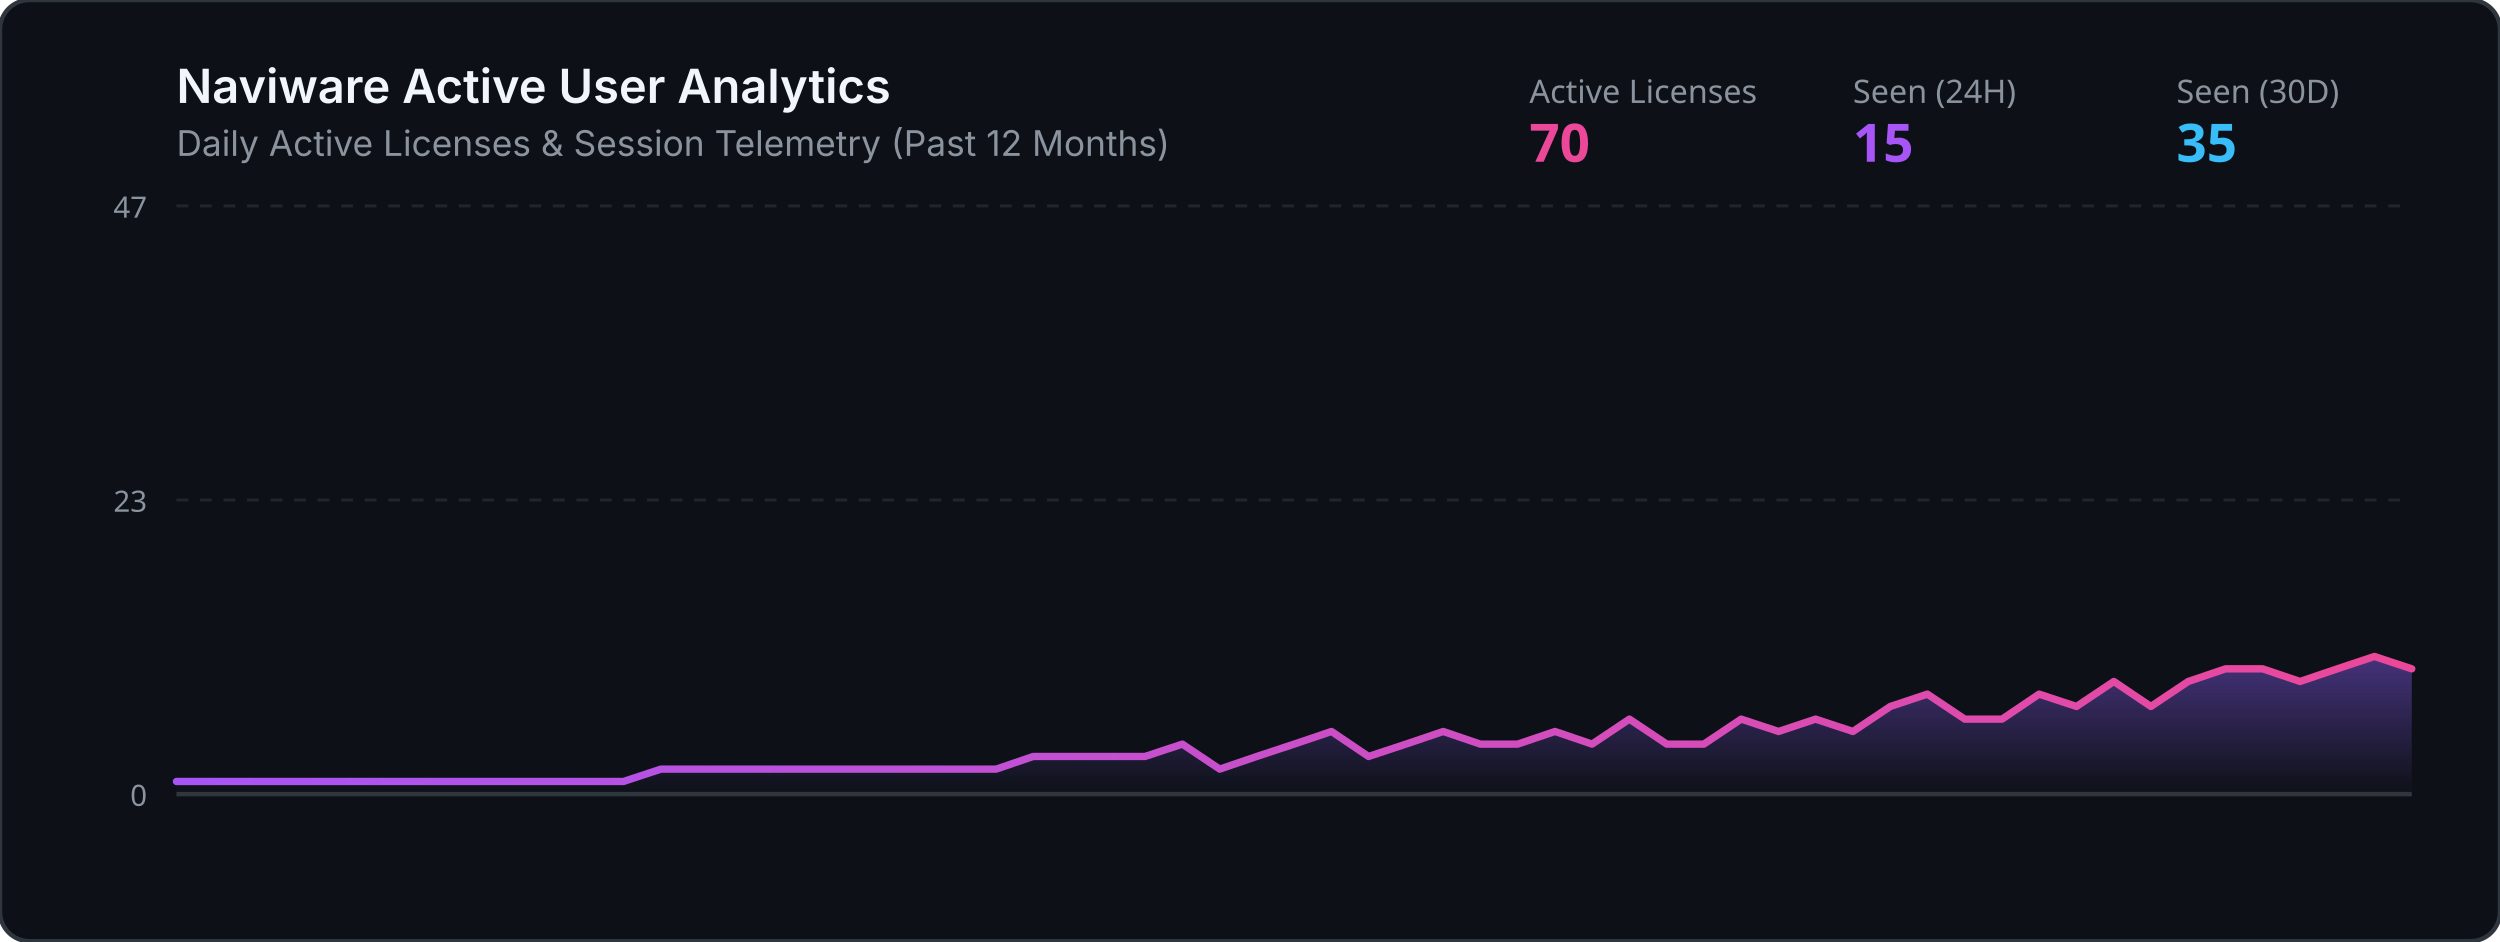
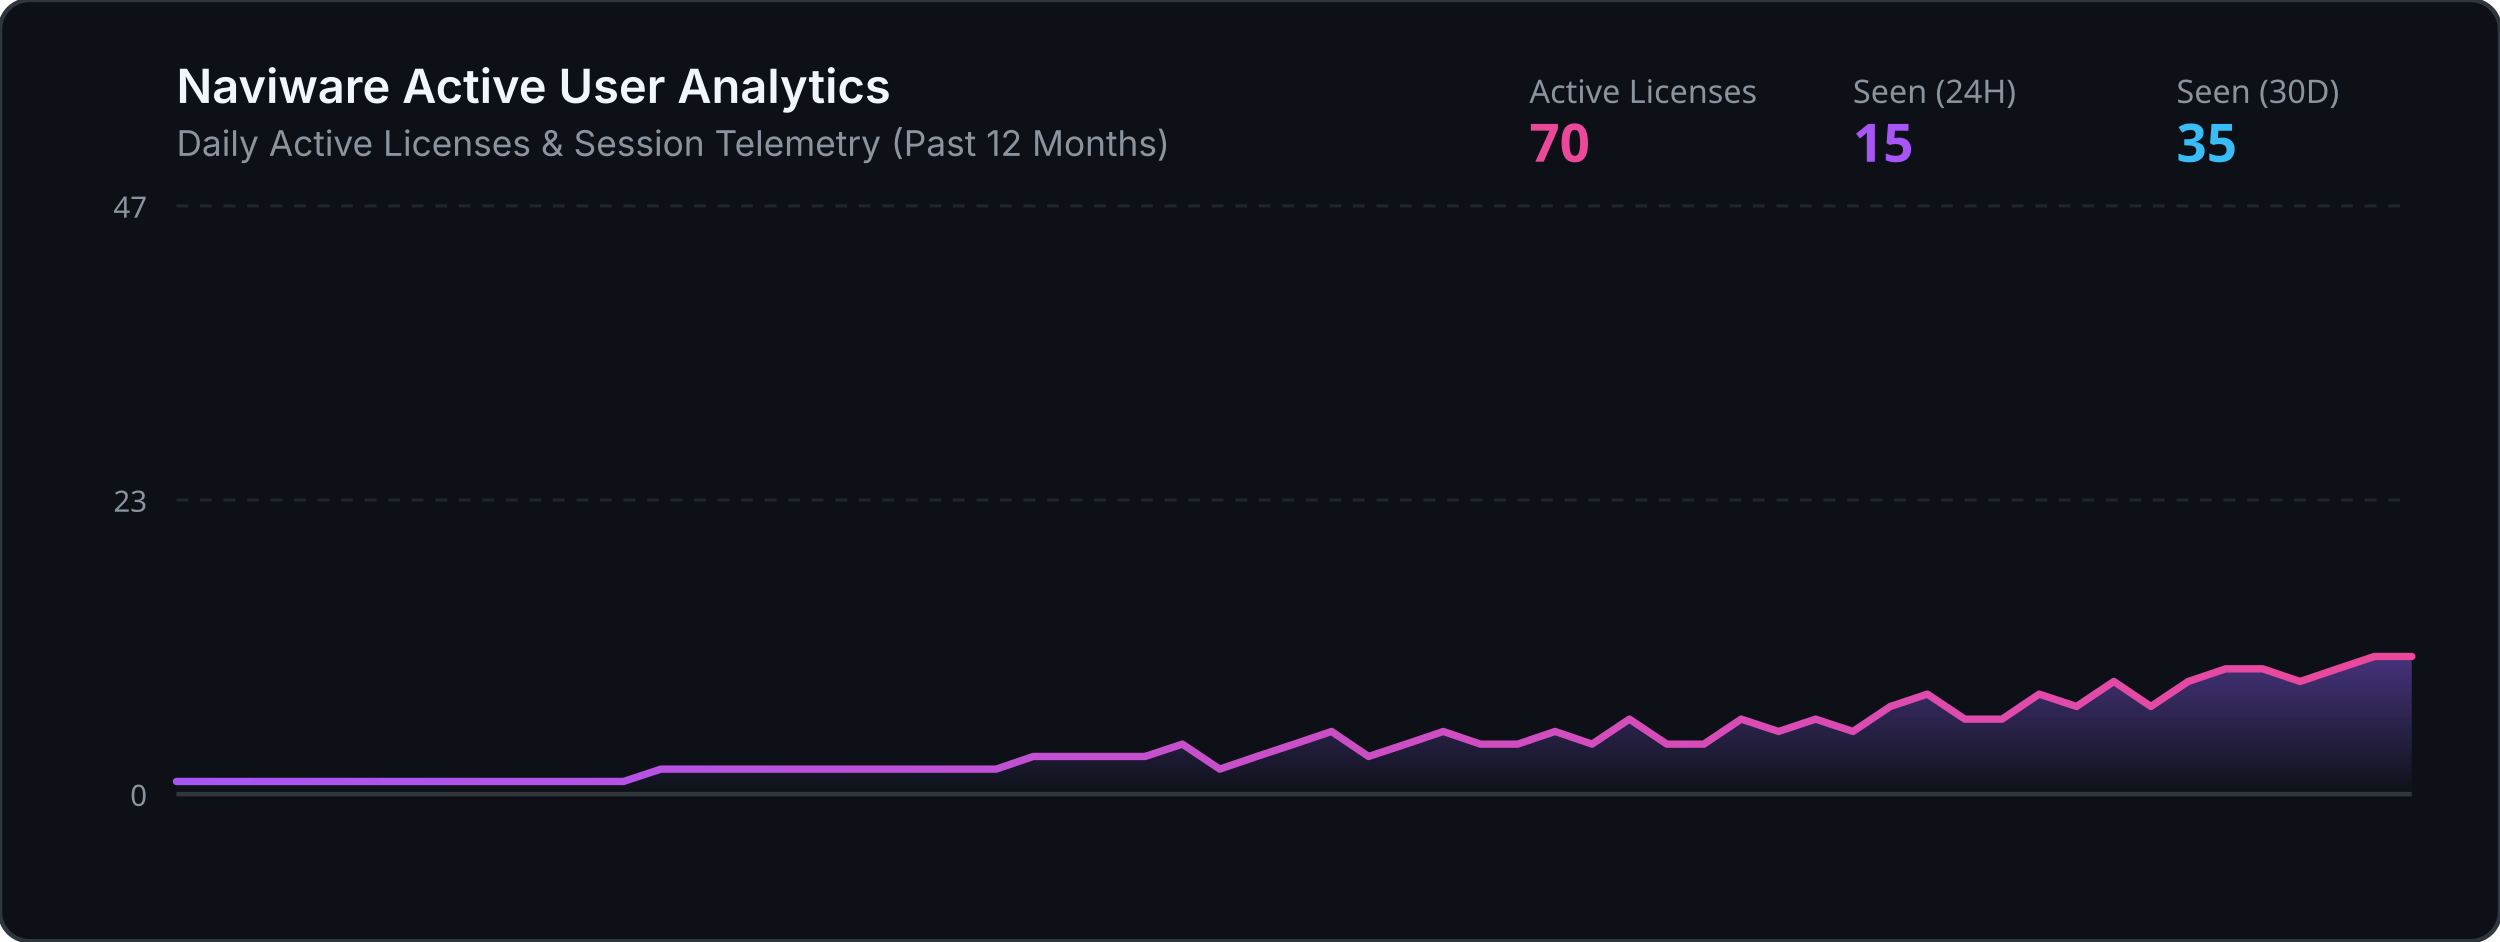
<svg xmlns="http://www.w3.org/2000/svg" viewBox="0 0 850 320" width="100%" height="320">
  <defs>
    <linearGradient id="grad" x1="0%" y1="0%" x2="0%" y2="100%">
      <stop offset="0%" stop-color="#8b5cf6" stop-opacity="0.45" />
      <stop offset="100%" stop-color="#8b5cf6" stop-opacity="0.0" />
    </linearGradient>
    <linearGradient id="lineGrad" x1="0%" y1="0%" x2="100%" y2="0%">
      <stop offset="0%" stop-color="#a855f7" />
      <stop offset="100%" stop-color="#ec4899" />
    </linearGradient>
  </defs>
  <rect width="850" height="320" rx="10" fill="#0d1117" stroke="#30363d" stroke-width="1.5" />
  <text x="60" y="35" fill="#f0f6fc" font-family="-apple-system,BlinkMacSystemFont,Segoe UI,sans-serif" font-size="16" font-weight="600">Naviware Active User Analytics</text>
  <text x="60" y="53" fill="#8b949e" font-family="-apple-system,BlinkMacSystemFont,Segoe UI,sans-serif" font-size="12">Daily Active Licenses &amp; Session Telemetry (Past 12 Months)</text>
  <text x="520" y="35" fill="#8b949e" font-family="sans-serif" font-size="11">Active Licenses</text>
  <text x="520" y="55" fill="#ec4899" font-family="sans-serif" font-size="18" font-weight="bold">70</text>
  <text x="630" y="35" fill="#8b949e" font-family="sans-serif" font-size="11">Seen (24H)</text>
  <text x="630" y="55" fill="#a855f7" font-family="sans-serif" font-size="18" font-weight="bold">15</text>
  <text x="740" y="35" fill="#8b949e" font-family="sans-serif" font-size="11">Seen (30D)</text>
  <text x="740" y="55" fill="#38bdf8" font-family="sans-serif" font-size="18" font-weight="bold">35</text>
  <line x1="60" y1="70" x2="820" y2="70" stroke="#21262d" stroke-width="1" stroke-dasharray="4" />
  <line x1="60" y1="170.0" x2="820" y2="170.0" stroke="#21262d" stroke-width="1" stroke-dasharray="4" />
  <line x1="60" y1="270" x2="820" y2="270" stroke="#30363d" stroke-width="1.5" />
  <text x="50" y="74" fill="#8b949e" font-family="sans-serif" font-size="10" text-anchor="end">47</text>
  <text x="50" y="174.0" fill="#8b949e" font-family="sans-serif" font-size="10" text-anchor="end">23</text>
  <text x="50" y="274" fill="#8b949e" font-family="sans-serif" font-size="10" text-anchor="end">0</text>
-   <polygon points="60,270 60.0,265.7 72.7,265.7 85.3,265.7 98.0,265.7 110.7,265.7 123.3,265.7 136.0,265.7 148.7,265.7 161.3,265.7 174.0,265.7 186.7,265.7 199.3,265.7 212.0,265.7 224.7,261.5 237.3,261.5 250.0,261.5 262.7,261.5 275.3,261.5 288.0,261.5 300.7,261.5 313.3,261.5 326.0,261.5 338.7,261.5 351.3,257.2 364.0,257.2 376.7,257.2 389.3,257.2 402.0,253.0 414.7,261.5 427.3,257.2 440.0,253.0 452.7,248.7 465.3,257.2 478.0,253.0 490.7,248.7 503.3,253.0 516.0,253.0 528.7,248.7 541.3,253.0 554.0,244.5 566.7,253.0 579.3,253.0 592.0,244.5 604.7,248.7 617.3,244.5 630.0,248.7 642.7,240.2 655.3,236.0 668.0,244.5 680.7,244.5 693.3,236.0 706.0,240.2 718.7,231.7 731.3,240.2 744.0,231.7 756.7,227.4 769.3,227.4 782.0,231.7 794.7,227.4 807.3,223.2 820.0,227.4 820,270" fill="url(#grad)" />
-   <polyline points="60.0,265.7 72.7,265.7 85.3,265.7 98.0,265.7 110.7,265.7 123.3,265.7 136.0,265.7 148.7,265.7 161.3,265.7 174.0,265.7 186.7,265.7 199.3,265.7 212.0,265.7 224.7,261.5 237.3,261.5 250.0,261.5 262.7,261.5 275.3,261.5 288.0,261.5 300.7,261.5 313.3,261.5 326.0,261.5 338.7,261.5 351.3,257.2 364.0,257.2 376.7,257.2 389.3,257.2 402.0,253.0 414.7,261.5 427.3,257.2 440.0,253.0 452.7,248.7 465.3,257.2 478.0,253.0 490.7,248.7 503.3,253.0 516.0,253.0 528.7,248.7 541.3,253.0 554.0,244.5 566.7,253.0 579.3,253.0 592.0,244.5 604.7,248.7 617.3,244.5 630.0,248.7 642.7,240.2 655.3,236.0 668.0,244.5 680.7,244.5 693.3,236.0 706.0,240.2 718.7,231.7 731.3,240.2 744.0,231.7 756.7,227.4 769.3,227.4 782.0,231.7 794.7,227.4 807.3,223.2 820.0,227.4" fill="none" stroke="url(#lineGrad)" stroke-width="2.5" stroke-linecap="round" stroke-linejoin="round" />
+   <polygon points="60,270 60.0,265.7 72.7,265.7 85.3,265.7 98.0,265.7 110.7,265.7 123.3,265.7 136.0,265.7 148.7,265.7 161.3,265.7 174.0,265.7 186.7,265.7 199.3,265.7 212.0,265.7 224.7,261.5 237.3,261.5 250.0,261.5 262.7,261.5 275.3,261.5 288.0,261.5 300.7,261.5 313.3,261.5 326.0,261.5 338.7,261.5 351.3,257.2 364.0,257.2 376.7,257.2 389.3,257.2 402.0,253.0 414.7,261.5 427.3,257.2 440.0,253.0 452.7,248.7 465.3,257.2 478.0,253.0 490.7,248.7 503.3,253.0 516.0,253.0 528.7,248.7 541.3,253.0 554.0,244.5 566.7,253.0 579.3,253.0 592.0,244.5 604.7,248.7 617.3,244.5 630.0,248.7 642.7,240.2 655.3,236.0 668.0,244.5 680.7,244.5 693.3,236.0 706.0,240.2 718.7,231.7 731.3,240.2 744.0,231.7 756.7,227.4 769.3,227.4 782.0,231.7 794.7,227.4 807.3,223.2 820.0,223.2 820,270" fill="url(#grad)" />
+   <polyline points="60.0,265.7 72.7,265.7 85.3,265.7 98.0,265.7 110.7,265.7 123.3,265.7 136.0,265.7 148.7,265.7 161.3,265.7 174.0,265.7 186.7,265.7 199.3,265.7 212.0,265.7 224.7,261.5 237.3,261.5 250.0,261.5 262.7,261.5 275.3,261.5 288.0,261.5 300.7,261.5 313.3,261.5 326.0,261.5 338.7,261.5 351.3,257.2 364.0,257.2 376.7,257.2 389.3,257.2 402.0,253.0 414.7,261.5 427.3,257.2 440.0,253.0 452.7,248.7 465.3,257.2 478.0,253.0 490.7,248.7 503.3,253.0 516.0,253.0 528.7,248.7 541.3,253.0 554.0,244.5 566.7,253.0 579.3,253.0 592.0,244.5 604.7,248.7 617.3,244.5 630.0,248.7 642.7,240.2 655.3,236.0 668.0,244.5 680.7,244.5 693.3,236.0 706.0,240.2 718.7,231.7 731.3,240.2 744.0,231.7 756.7,227.4 769.3,227.4 782.0,231.7 794.7,227.4 807.3,223.2 820.0,223.2" fill="none" stroke="url(#lineGrad)" stroke-width="2.5" stroke-linecap="round" stroke-linejoin="round" />
</svg>
